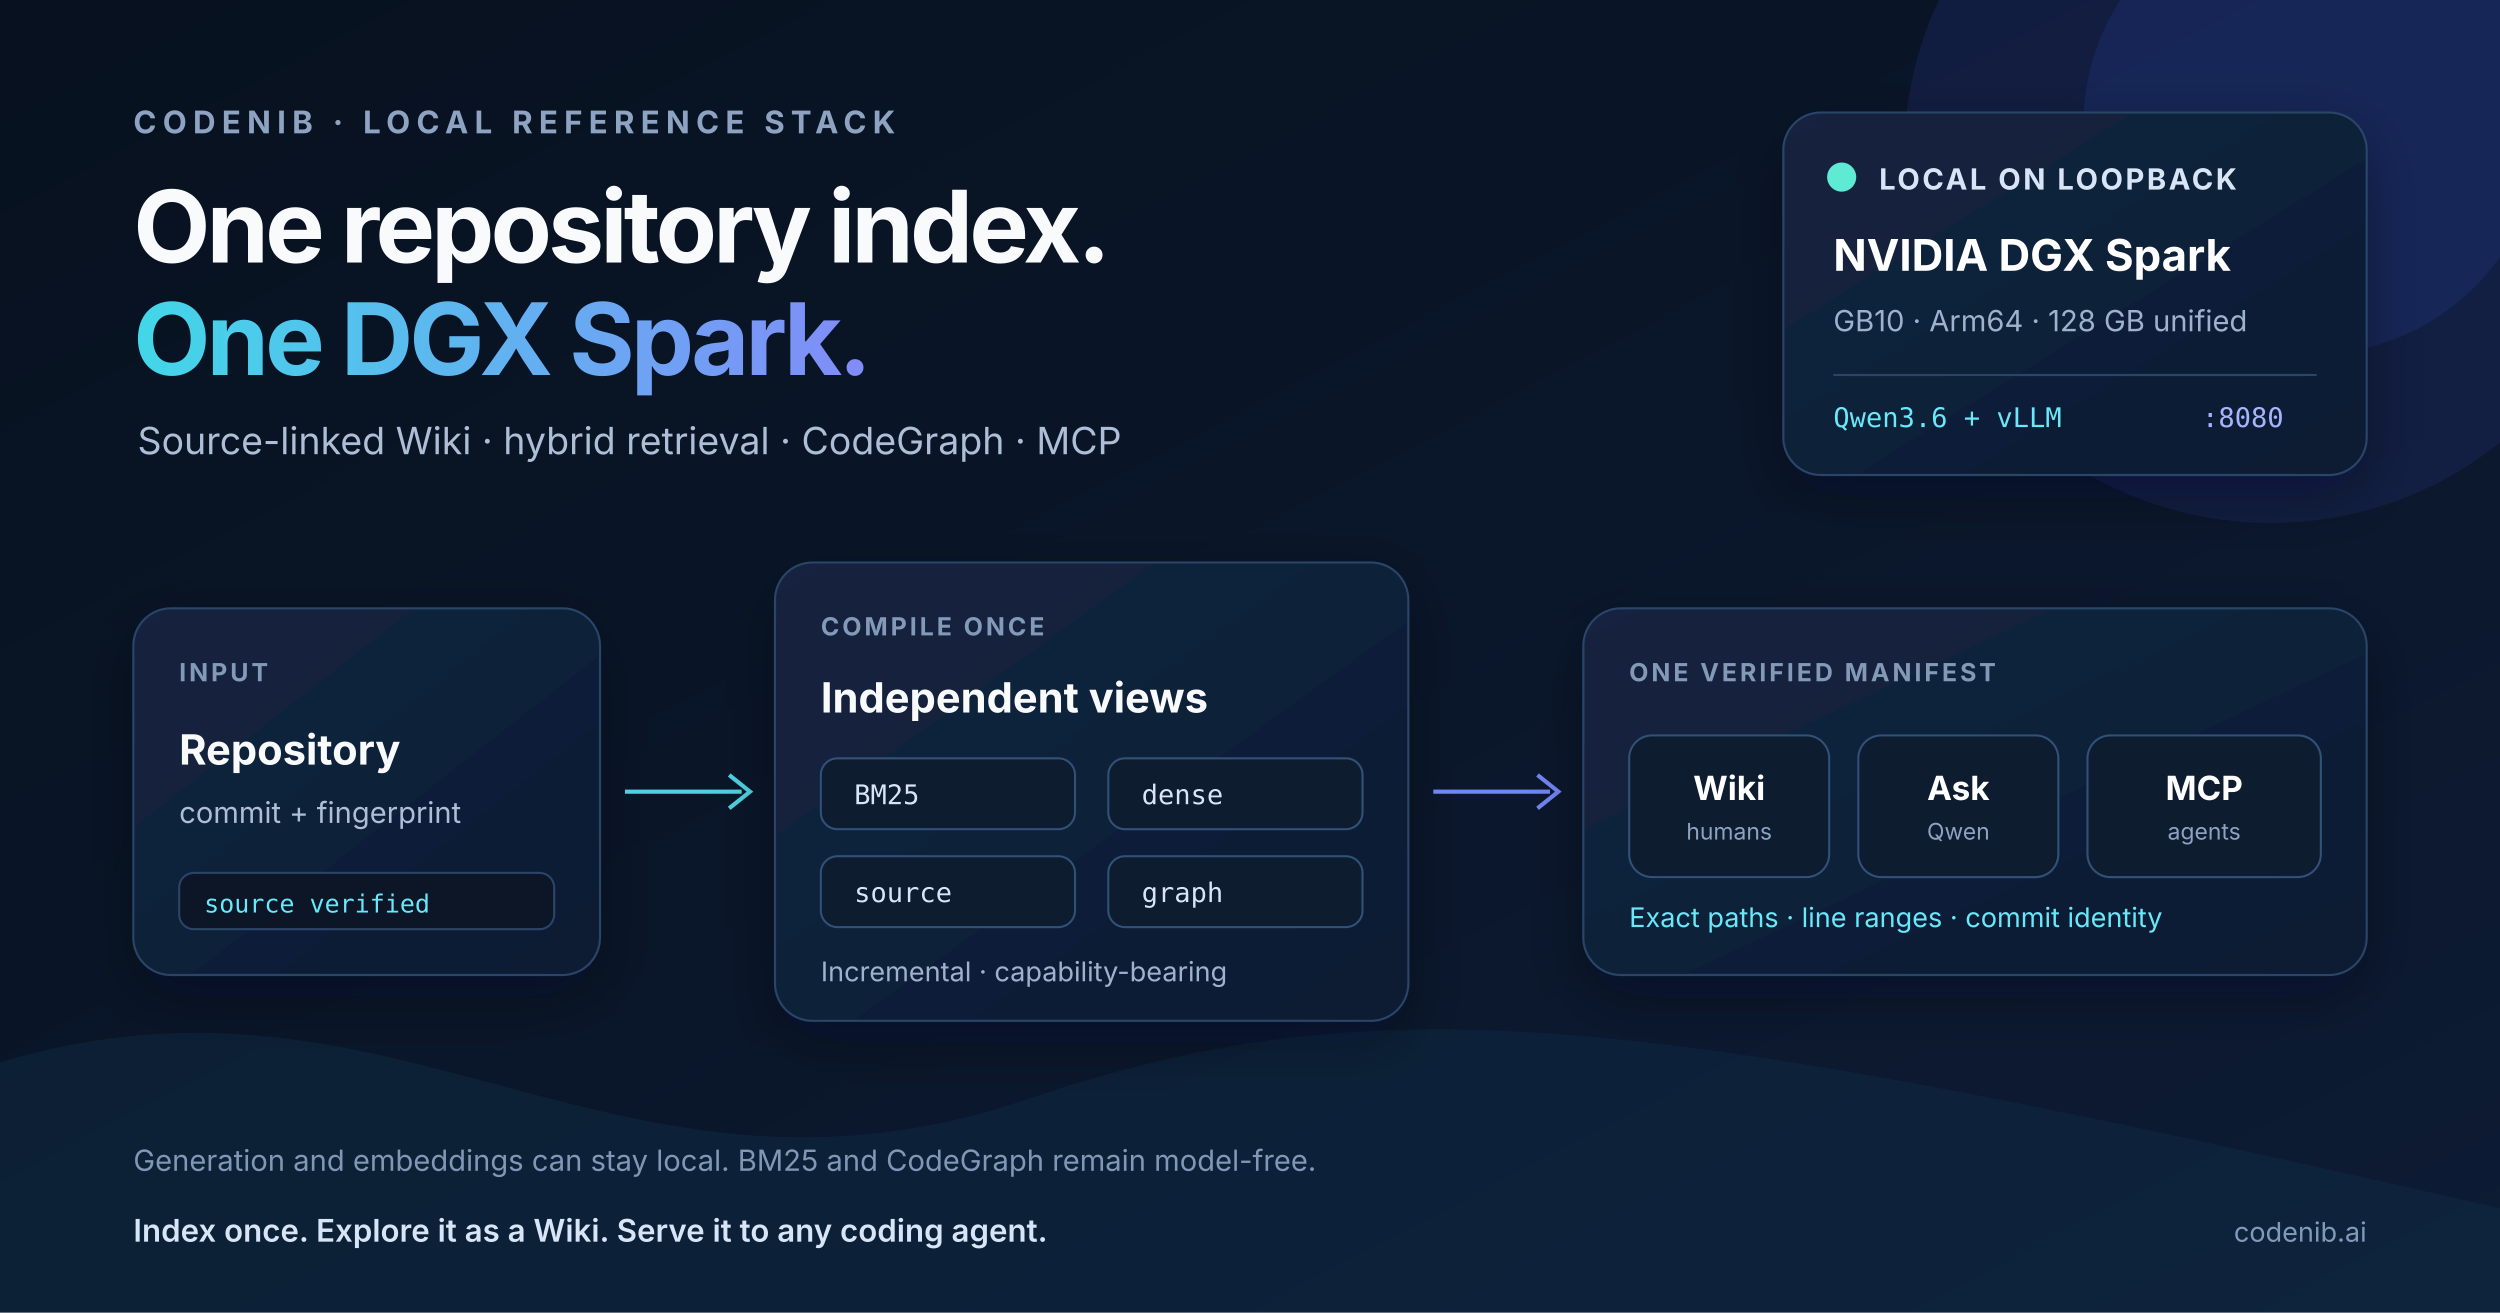
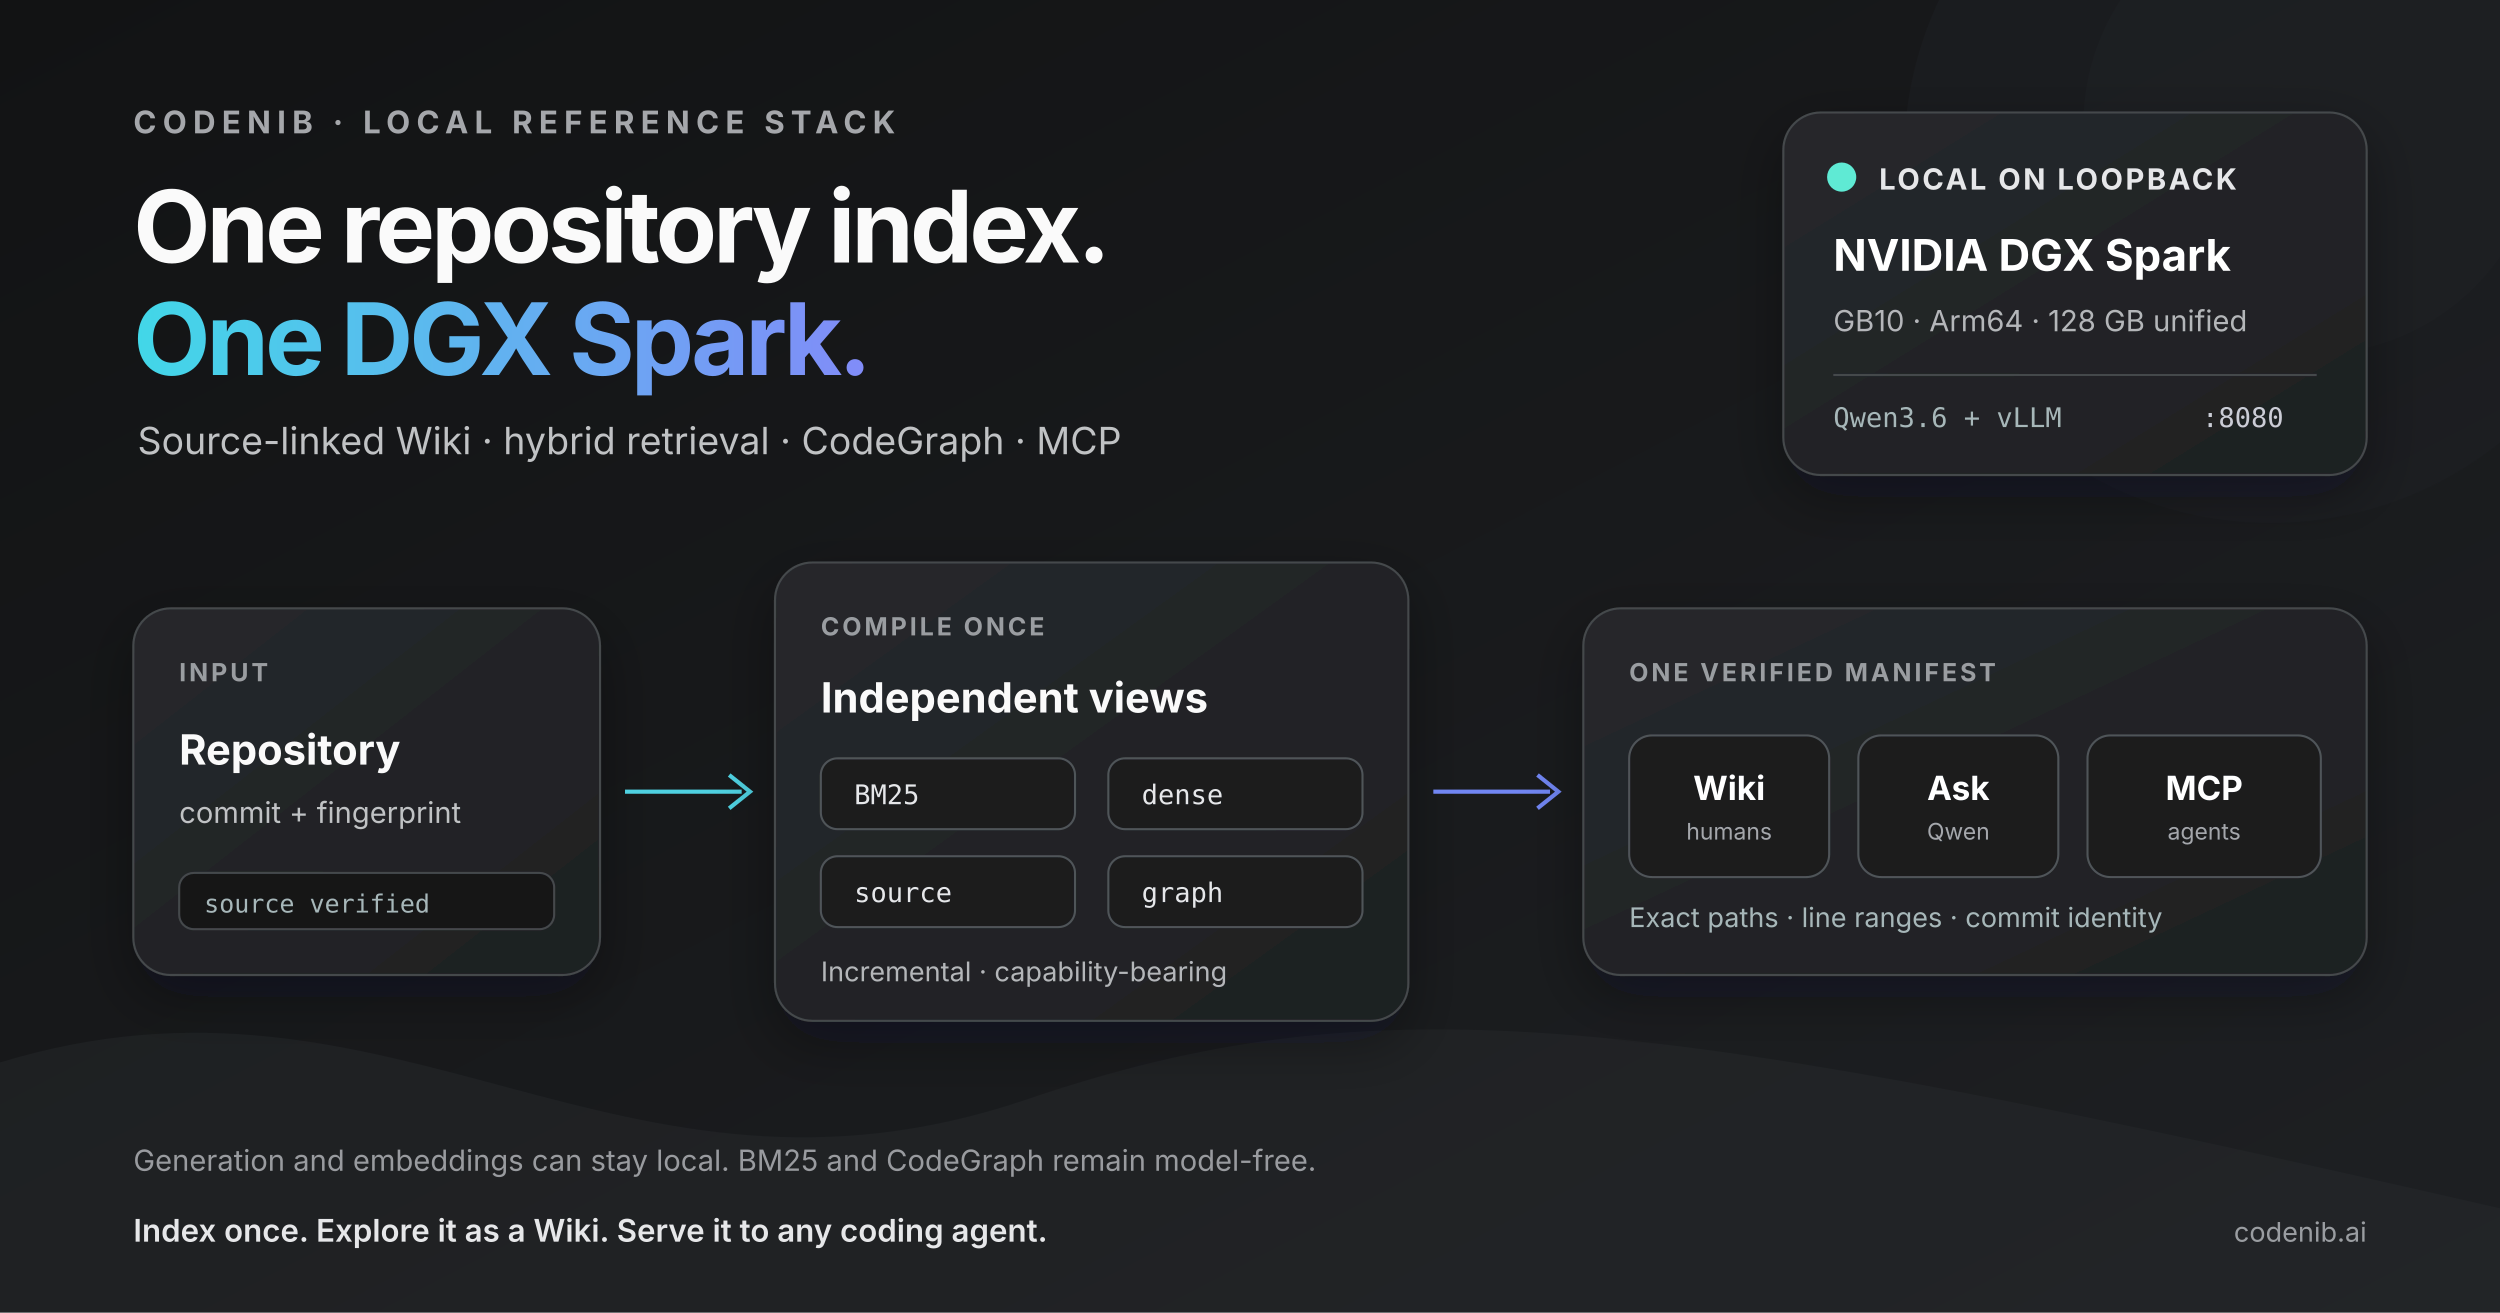
- <svg xmlns="http://www.w3.org/2000/svg" width="1200" height="630" viewBox="0 0 1200 630" role="img" aria-labelledby="title desc">
+ <svg xmlns="http://www.w3.org/2000/svg" data-theme="dark" width="1200" height="630" viewBox="0 0 1200 630" role="img" aria-labelledby="title desc">
  <defs>
    <linearGradient id="background" x1="0" y1="0" x2="1" y2="1">
-       <stop offset="0" stop-color="#07111f" />
-       <stop offset="1" stop-color="#0d1b34" />
+       <stop offset="0" stop-color="#121314" />
+       <stop offset="1" stop-color="#1e2023" />
    </linearGradient>
    <linearGradient id="accent" x1="0" y1="0" x2="1" y2="0">
      <stop offset="0" stop-color="#42d7e8" />
      <stop offset="1" stop-color="#818cf8" />
    </linearGradient>
    <linearGradient id="card" x1="0" y1="0" x2="1" y2="1">
-       <stop offset="0" stop-color="#13243f" />
-       <stop offset="1" stop-color="#0e1c32" />
+       <stop offset="0" stop-color="#26282c" />
+       <stop offset="1" stop-color="#1e2022" />
    </linearGradient>
    <filter id="shadow" x="-20%" y="-20%" width="140%" height="140%">
      <feDropShadow dx="0" dy="10" stdDeviation="14" flood-color="#020617" flood-opacity=".34" />
    </filter>
  </defs>
  <rect width="1200" height="630" fill="url(#background)" />
-   <circle cx="1090" cy="75" r="176" fill="#172554" opacity=".55" />
-   <circle cx="1110" cy="60" r="110" fill="#1e3a8a" opacity=".3" />
-   <path d="M0 510C190 452 296 594 492 528c170-58 298-42 708 52v50H0z" fill="#0f2d47" opacity=".42" />
+   <circle cx="1090" cy="75" r="176" fill="#1d1f23" opacity=".55" />
+   <circle cx="1110" cy="60" r="110" fill="#222428" opacity=".3" />
+   <path d="M0 510C190 452 296 594 492 528c170-58 298-42 708 52v50H0z" fill="#282b2e" opacity=".42" />
  <g font-family="Inter, Geist, Arial, sans-serif">
-     <text x="64" y="64" fill="#8ea3c2" font-size="15" font-weight="650" letter-spacing="3">CODENIB · LOCAL REFERENCE STACK</text>
-     <text x="64" y="126" fill="#f8fafc" font-size="48" font-weight="700" letter-spacing="-1.8">One repository index.</text>
+     <text x="64" y="64" fill="#a5a7ab" font-size="15" font-weight="650" letter-spacing="3">CODENIB · LOCAL REFERENCE STACK</text>
+     <text x="64" y="126" fill="#fafafa" font-size="48" font-weight="700" letter-spacing="-1.8">One repository index.</text>
    <text x="64" y="180" fill="url(#accent)" font-size="48" font-weight="700" letter-spacing="-1.8">One DGX Spark.</text>
-     <text x="66" y="218" fill="#aebed6" font-size="18">Source-linked Wiki · hybrid retrieval · CodeGraph · MCP</text>
+     <text x="66" y="218" fill="#c0c2c4" font-size="18">Source-linked Wiki · hybrid retrieval · CodeGraph · MCP</text>
    <g transform="translate(856 54)" filter="url(#shadow)">
-       <rect width="280" height="174" rx="18" fill="url(#card)" stroke="#294568" />
+       <rect width="280" height="174" rx="18" fill="url(#card)" stroke="#45484c" />
      <circle cx="28" cy="31" r="7" fill="#5eead4" />
-       <text x="46" y="37" fill="#d8e5f7" font-size="14" font-weight="650" letter-spacing="1.2">LOCAL ON LOOPBACK</text>
+       <text x="46" y="37" fill="#e6e7e9" font-size="14" font-weight="650" letter-spacing="1.2">LOCAL ON LOOPBACK</text>
      <text x="24" y="76" fill="#fff" font-size="21" font-weight="680">NVIDIA DGX Spark</text>
-       <text x="24" y="105" fill="#9eb2cf" font-size="14">GB10 · Arm64 · 128 GB unified</text>
-       <line x1="24" y1="126" x2="256" y2="126" stroke="#294568" />
-       <text x="24" y="151" fill="#67e8f9" font-family="ui-monospace, SFMono-Regular, monospace" font-size="13">Qwen3.6 + vLLM</text>
-       <text x="201" y="151" fill="#a5b4fc" font-family="ui-monospace, SFMono-Regular, monospace" font-size="13">:8080</text>
+       <text x="24" y="105" fill="#b4b6b9" font-size="14">GB10 · Arm64 · 128 GB unified</text>
+       <line x1="24" y1="126" x2="256" y2="126" stroke="#45484c" />
+       <text x="24" y="151" fill="#a7b7b9" font-family="ui-monospace, SFMono-Regular, monospace" font-size="13">Qwen3.6 + vLLM</text>
+       <text x="201" y="151" fill="#cbcdd6" font-family="ui-monospace, SFMono-Regular, monospace" font-size="13">:8080</text>
    </g>
    <g transform="translate(64 292)" filter="url(#shadow)">
-       <rect width="224" height="176" rx="18" fill="url(#card)" stroke="#294568" />
-       <text x="22" y="35" fill="#8399b8" font-size="12" font-weight="650" letter-spacing="1.4">INPUT</text>
-       <text x="22" y="75" fill="#f8fafc" font-size="20" font-weight="680">Repository</text>
-       <text x="22" y="103" fill="#aebed6" font-size="14">commit + fingerprint</text>
-       <rect x="22" y="127" width="180" height="27" rx="7" fill="#091526" stroke="#294568" />
-       <text x="34" y="146" fill="#67e8f9" font-family="ui-monospace, SFMono-Regular, monospace" font-size="12">source verified</text>
+       <rect width="224" height="176" rx="18" fill="url(#card)" stroke="#45484c" />
+       <text x="22" y="35" fill="#9a9da1" font-size="12" font-weight="650" letter-spacing="1.4">INPUT</text>
+       <text x="22" y="75" fill="#fafafa" font-size="20" font-weight="680">Repository</text>
+       <text x="22" y="103" fill="#c0c2c4" font-size="14">commit + fingerprint</text>
+       <rect x="22" y="127" width="180" height="27" rx="7" fill="#161719" stroke="#45484c" />
+       <text x="34" y="146" fill="#a7b7b9" font-family="ui-monospace, SFMono-Regular, monospace" font-size="12">source verified</text>
    </g>
    <path d="M300 380h56" stroke="#4fd1e1" stroke-width="2" />
    <path d="m350 372 10 8-10 8" fill="none" stroke="#4fd1e1" stroke-width="2" />
    <g transform="translate(372 270)" filter="url(#shadow)">
-       <rect width="304" height="220" rx="18" fill="url(#card)" stroke="#294568" />
-       <text x="22" y="35" fill="#8399b8" font-size="12" font-weight="650" letter-spacing="1.4">COMPILE ONCE</text>
-       <text x="22" y="72" fill="#f8fafc" font-size="20" font-weight="680">Independent views</text>
+       <rect width="304" height="220" rx="18" fill="url(#card)" stroke="#45484c" />
+       <text x="22" y="35" fill="#9a9da1" font-size="12" font-weight="650" letter-spacing="1.4">COMPILE ONCE</text>
+       <text x="22" y="72" fill="#fafafa" font-size="20" font-weight="680">Independent views</text>
      <g font-family="ui-monospace, SFMono-Regular, monospace" font-size="13">
-         <rect x="22" y="94" width="122" height="34" rx="8" fill="#0b1a2e" stroke="#315178" />
-         <text x="38" y="116" fill="#d8e5f7">BM25</text>
-         <rect x="160" y="94" width="122" height="34" rx="8" fill="#0b1a2e" stroke="#315178" />
-         <text x="176" y="116" fill="#d8e5f7">dense</text>
-         <rect x="22" y="141" width="122" height="34" rx="8" fill="#0b1a2e" stroke="#315178" />
-         <text x="38" y="163" fill="#d8e5f7">source</text>
-         <rect x="160" y="141" width="122" height="34" rx="8" fill="#0b1a2e" stroke="#315178" />
-         <text x="176" y="163" fill="#d8e5f7">graph</text>
+         <rect x="22" y="94" width="122" height="34" rx="8" fill="#1a1c1f" stroke="#505459" />
+         <text x="38" y="116" fill="#e6e7e9">BM25</text>
+         <rect x="160" y="94" width="122" height="34" rx="8" fill="#1a1c1f" stroke="#505459" />
+         <text x="176" y="116" fill="#e6e7e9">dense</text>
+         <rect x="22" y="141" width="122" height="34" rx="8" fill="#1a1c1f" stroke="#505459" />
+         <text x="38" y="163" fill="#e6e7e9">source</text>
+         <rect x="160" y="141" width="122" height="34" rx="8" fill="#1a1c1f" stroke="#505459" />
+         <text x="176" y="163" fill="#e6e7e9">graph</text>
      </g>
-       <text x="22" y="201" fill="#9eb2cf" font-size="13">Incremental · capability-bearing</text>
+       <text x="22" y="201" fill="#b4b6b9" font-size="13">Incremental · capability-bearing</text>
    </g>
    <path d="M688 380h56" stroke="#7186f3" stroke-width="2" />
    <path d="m738 372 10 8-10 8" fill="none" stroke="#7186f3" stroke-width="2" />
    <g transform="translate(760 292)" filter="url(#shadow)">
-       <rect width="376" height="176" rx="18" fill="url(#card)" stroke="#294568" />
-       <text x="22" y="35" fill="#8399b8" font-size="12" font-weight="650" letter-spacing="1.4">ONE VERIFIED MANIFEST</text>
+       <rect width="376" height="176" rx="18" fill="url(#card)" stroke="#45484c" />
+       <text x="22" y="35" fill="#9a9da1" font-size="12" font-weight="650" letter-spacing="1.4">ONE VERIFIED MANIFEST</text>
      <g transform="translate(22 61)">
-         <rect width="96" height="68" rx="11" fill="#0b1a2e" stroke="#315178" />
+         <rect width="96" height="68" rx="11" fill="#1a1c1f" stroke="#505459" />
        <text x="48" y="31" fill="#fff" font-size="16" font-weight="660" text-anchor="middle">Wiki</text>
-         <text x="48" y="50" fill="#8ea3c2" font-size="11" text-anchor="middle">humans</text>
+         <text x="48" y="50" fill="#a5a7ab" font-size="11" text-anchor="middle">humans</text>
      </g>
      <g transform="translate(132 61)">
-         <rect width="96" height="68" rx="11" fill="#0b1a2e" stroke="#315178" />
+         <rect width="96" height="68" rx="11" fill="#1a1c1f" stroke="#505459" />
        <text x="48" y="31" fill="#fff" font-size="16" font-weight="660" text-anchor="middle">Ask</text>
-         <text x="48" y="50" fill="#8ea3c2" font-size="11" text-anchor="middle">Qwen</text>
+         <text x="48" y="50" fill="#a5a7ab" font-size="11" text-anchor="middle">Qwen</text>
      </g>
      <g transform="translate(242 61)">
-         <rect width="112" height="68" rx="11" fill="#0b1a2e" stroke="#315178" />
+         <rect width="112" height="68" rx="11" fill="#1a1c1f" stroke="#505459" />
        <text x="56" y="31" fill="#fff" font-size="16" font-weight="660" text-anchor="middle">MCP</text>
-         <text x="56" y="50" fill="#8ea3c2" font-size="11" text-anchor="middle">agents</text>
+         <text x="56" y="50" fill="#a5a7ab" font-size="11" text-anchor="middle">agents</text>
      </g>
-       <text x="22" y="153" fill="#67e8f9" font-size="13">Exact paths · line ranges · commit identity</text>
+       <text x="22" y="153" fill="#a7b7b9" font-size="13">Exact paths · line ranges · commit identity</text>
    </g>
-     <text x="64" y="562" fill="#8297b6" font-size="14">Generation and embeddings can stay local. BM25 and CodeGraph remain model-free.</text>
-     <text x="64" y="596" fill="#d8e5f7" font-size="15" font-weight="630">Index once. Explore it as a Wiki. Serve it to any coding agent.</text>
-     <text x="1136" y="596" fill="#8399b8" font-size="13" text-anchor="end">codenib.ai</text>
+     <text x="64" y="562" fill="#999b9f" font-size="14">Generation and embeddings can stay local. BM25 and CodeGraph remain model-free.</text>
+     <text x="64" y="596" fill="#e6e7e9" font-size="15" font-weight="630">Index once. Explore it as a Wiki. Serve it to any coding agent.</text>
+     <text x="1136" y="596" fill="#9a9da1" font-size="13" text-anchor="end">codenib.ai</text>
  </g>
</svg>
